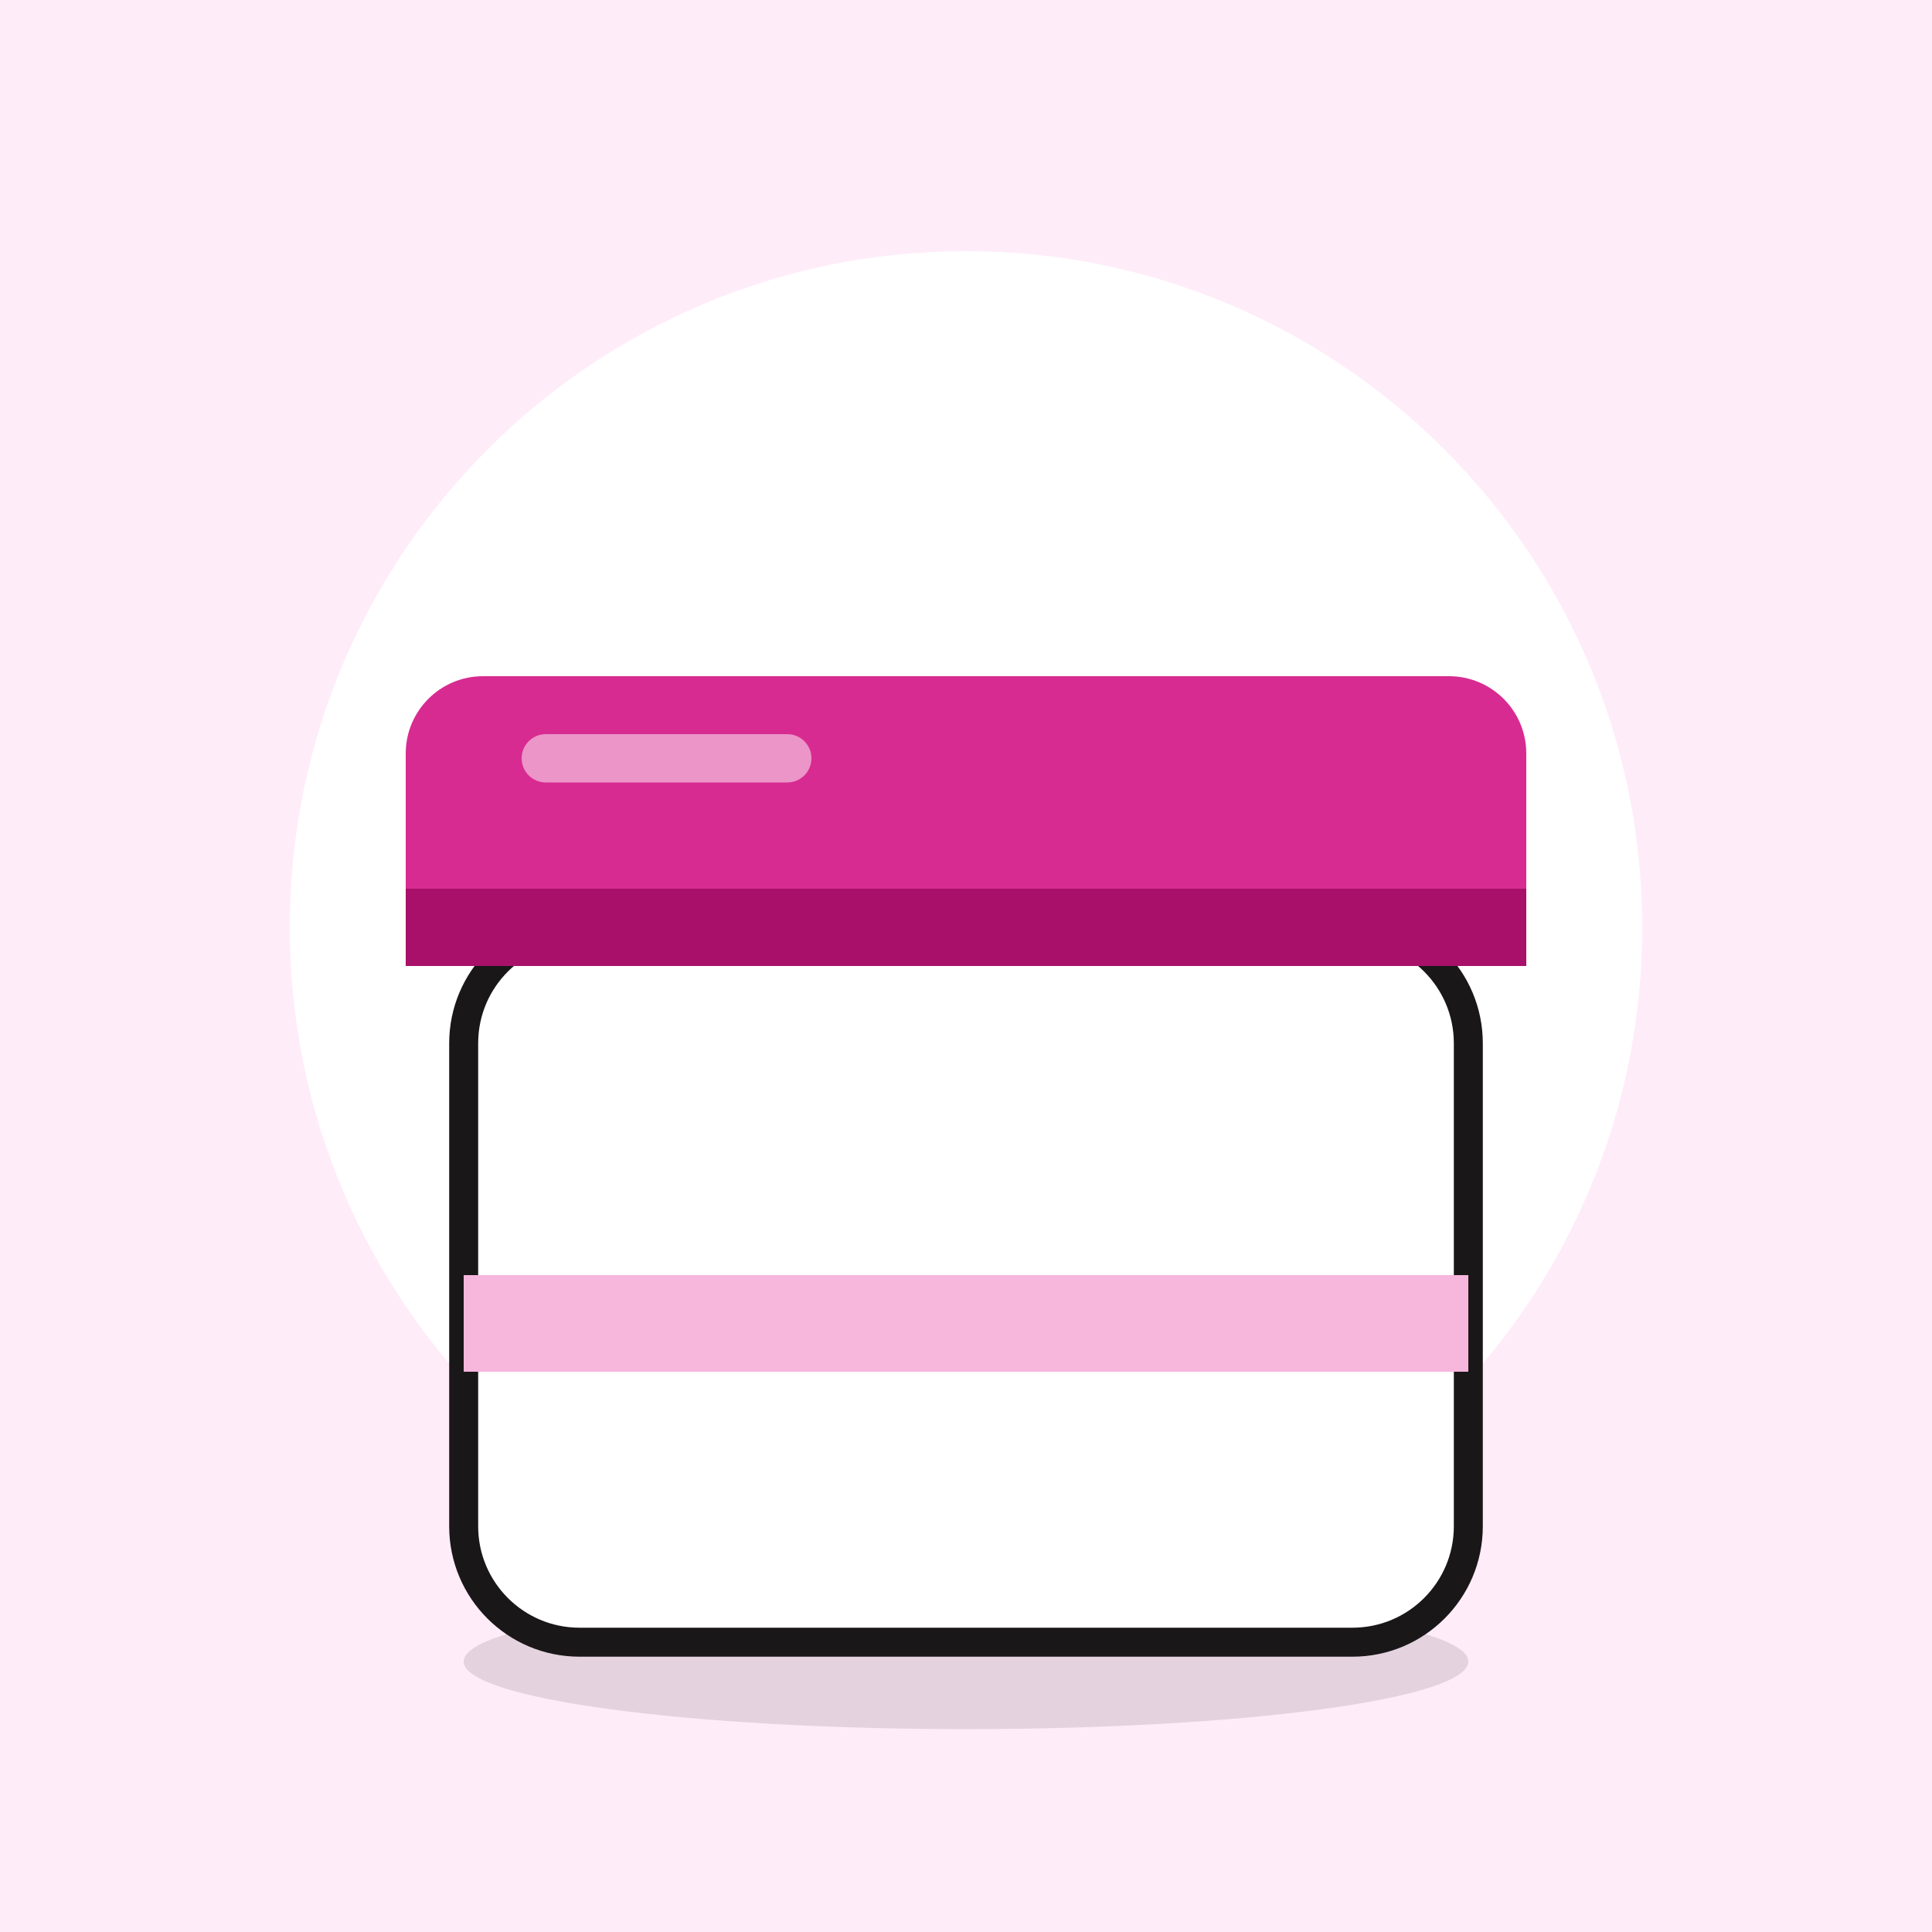
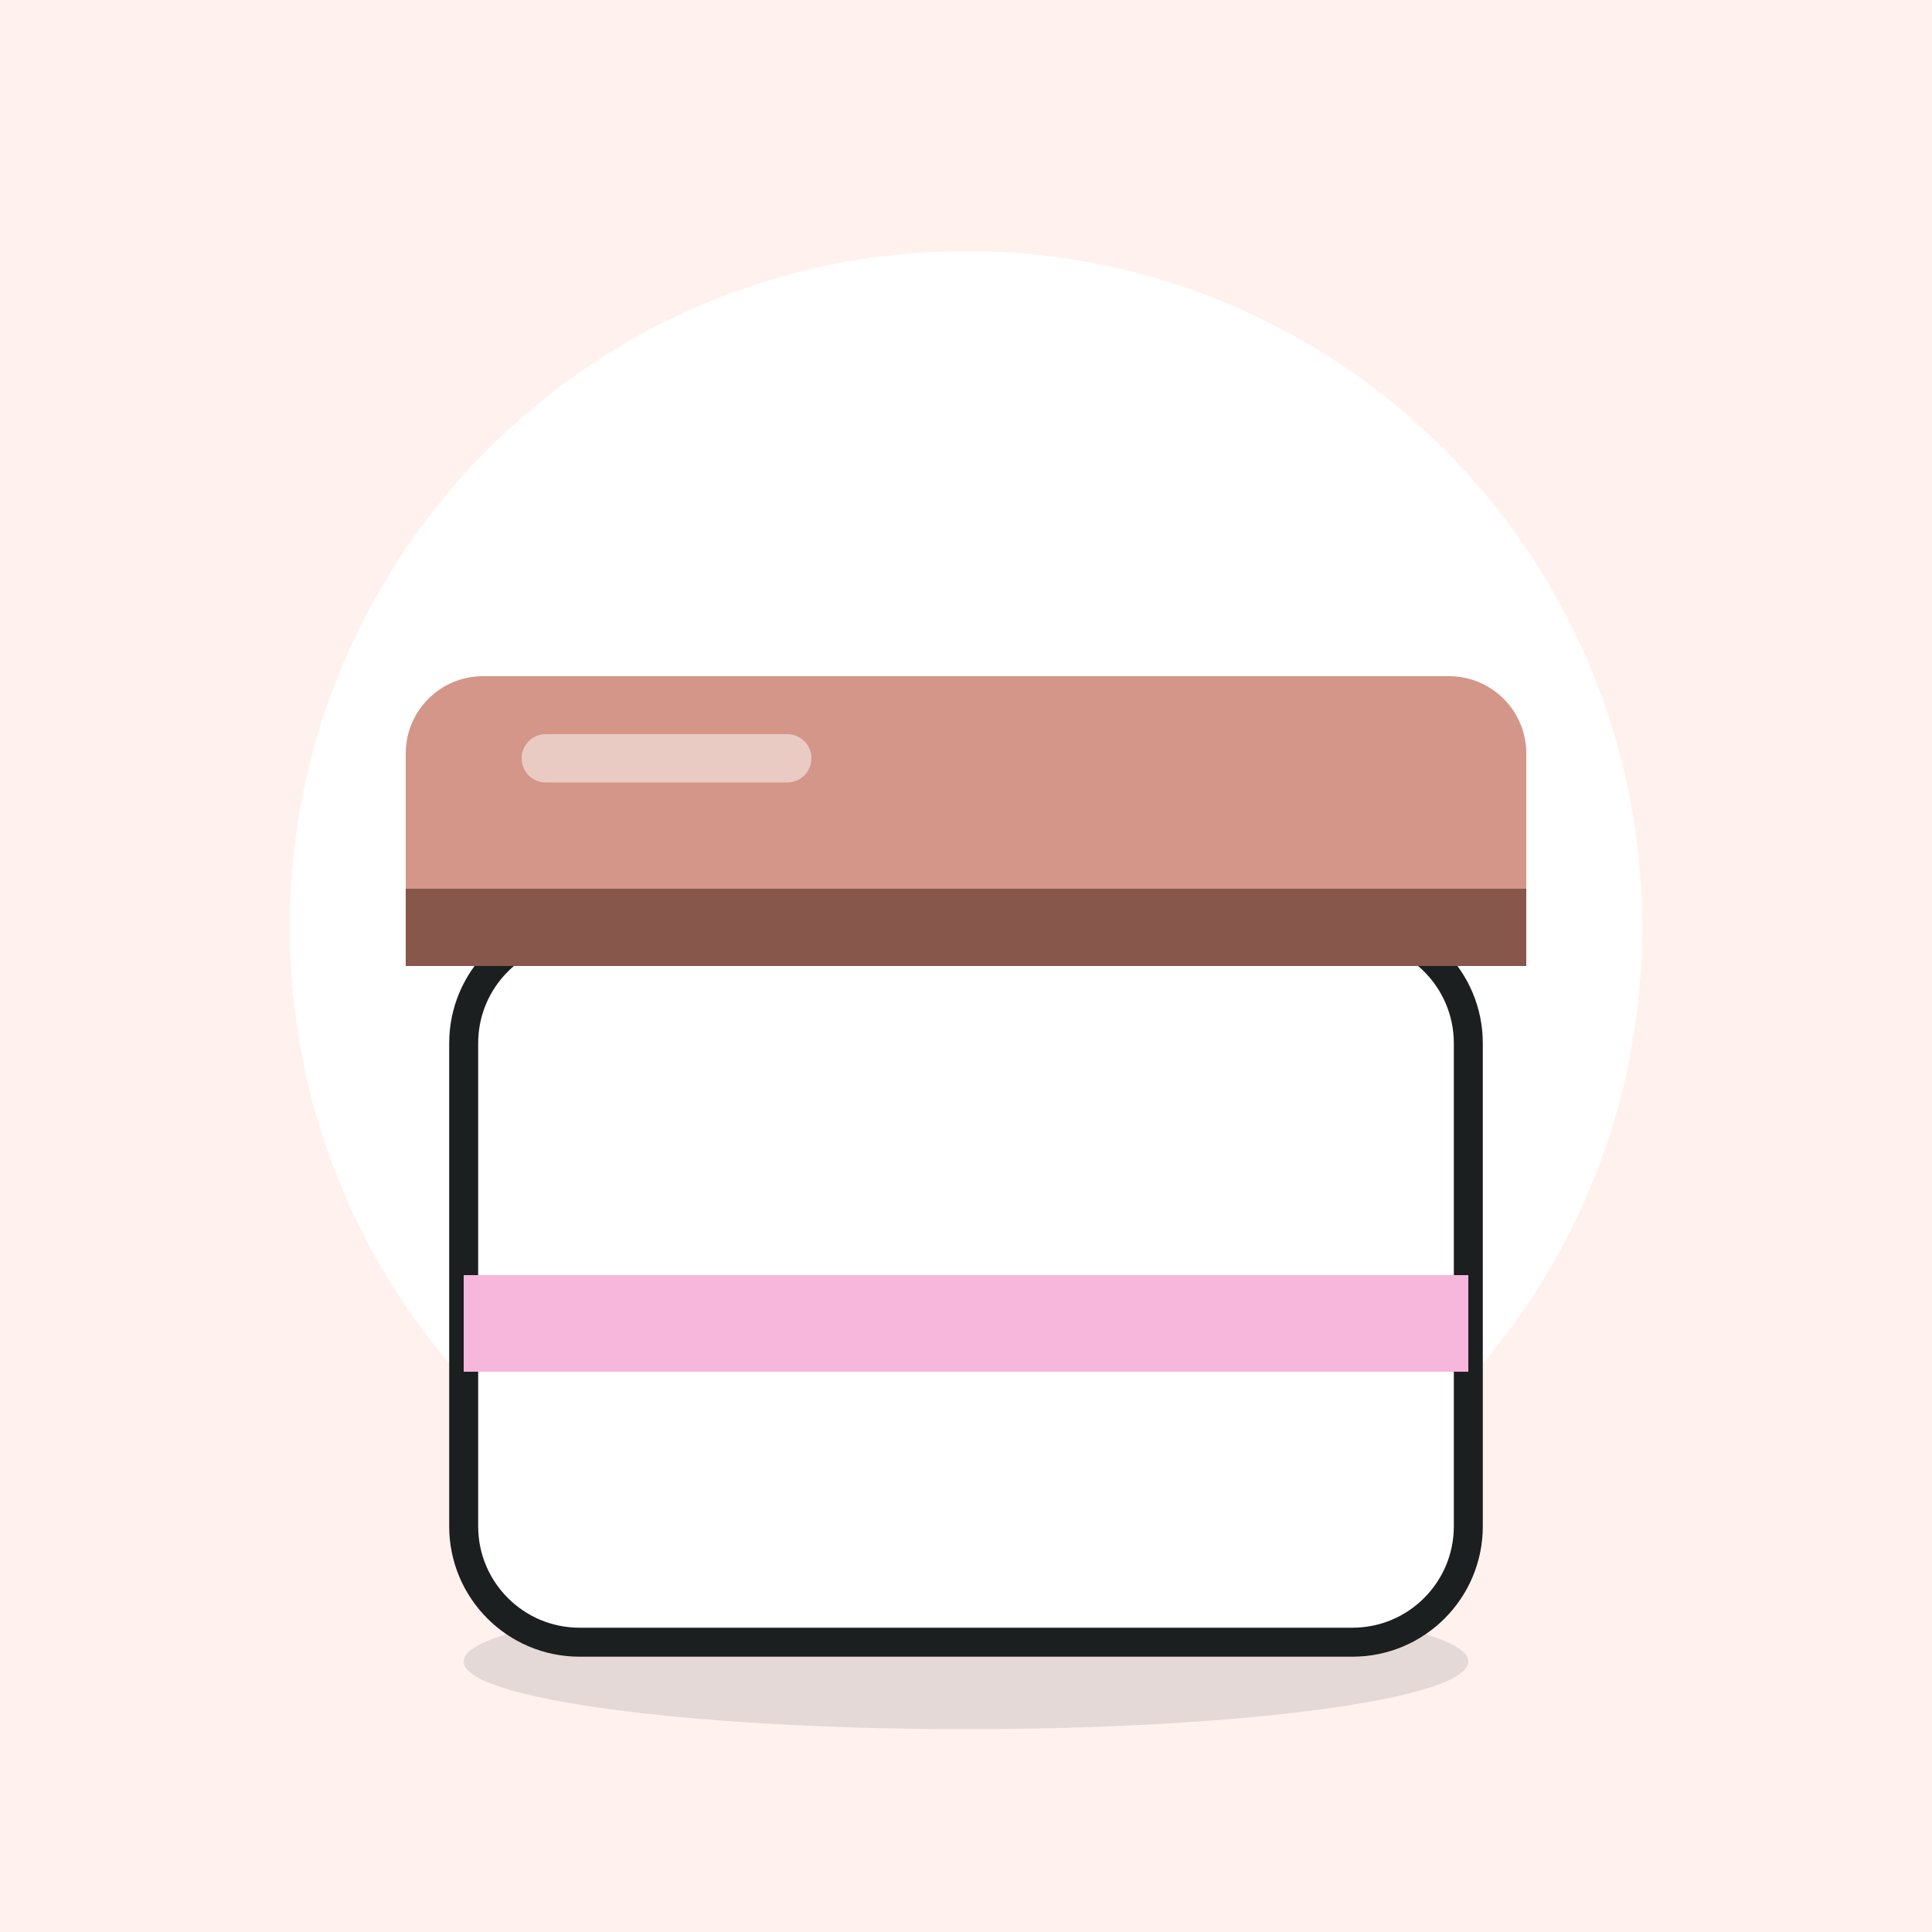
<svg xmlns="http://www.w3.org/2000/svg" viewBox="0 0 200 200">
-   <rect width="200" height="200" fill="#ffecf9" />
+   <rect width="200" height="200" fill="#fff1ee" />
  <circle cx="100" cy="96" r="70" fill="#fff" />
-   <ellipse cx="100" cy="172" rx="52" ry="7" fill="#1a1718" opacity=".12" />
-   <rect x="48" y="96" width="104" height="74" rx="12" fill="#fff" stroke="#1a1718" stroke-width="3" />
+   <ellipse cx="100" cy="172" rx="52" ry="7" fill="#1c1f20" opacity=".12" />
+   <rect x="48" y="96" width="104" height="74" rx="12" fill="#fff" stroke="#1c1f20" stroke-width="3" />
  <rect x="48" y="132" width="104" height="10" fill="#f7b6dc" />
-   <rect x="42" y="70" width="116" height="30" rx="8" fill="#d82b91" />
-   <rect x="42" y="92" width="116" height="8" fill="#a8106a" />
+   <rect x="42" y="70" width="116" height="30" rx="8" fill="#d39689" />
+   <rect x="42" y="92" width="116" height="8" fill="#87574c" />
  <rect x="54" y="76" width="30" height="5" rx="2.5" fill="#fff" opacity=".5" />
</svg>
